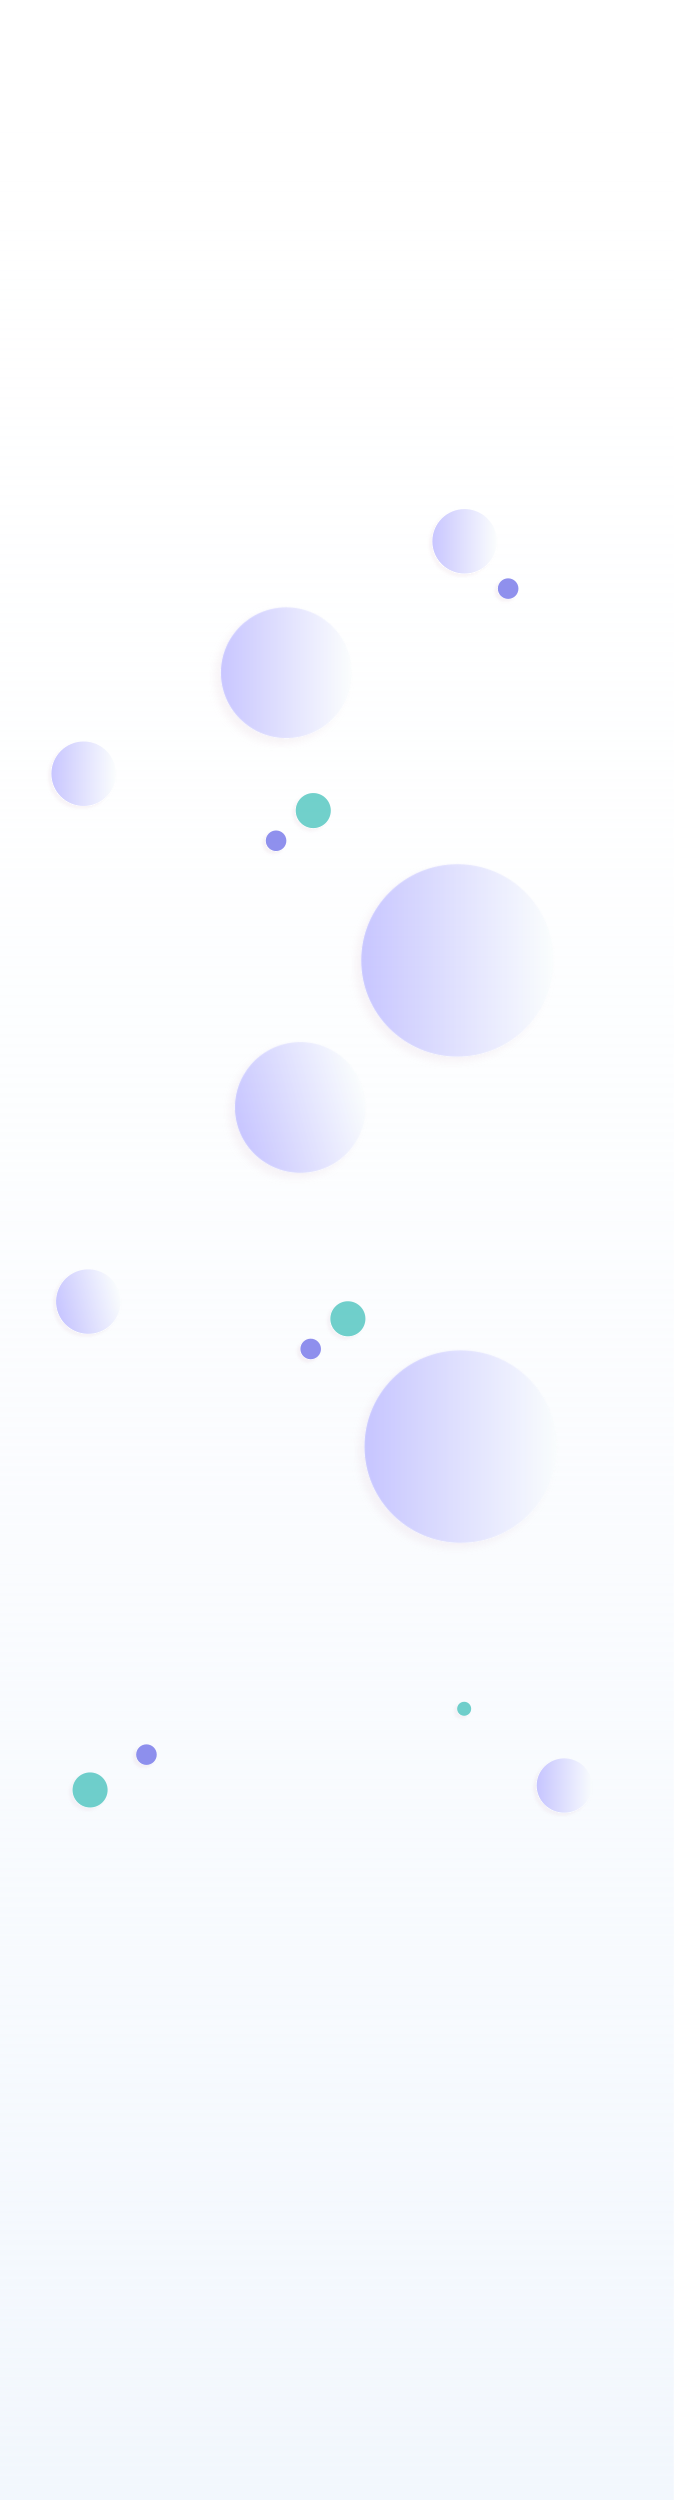
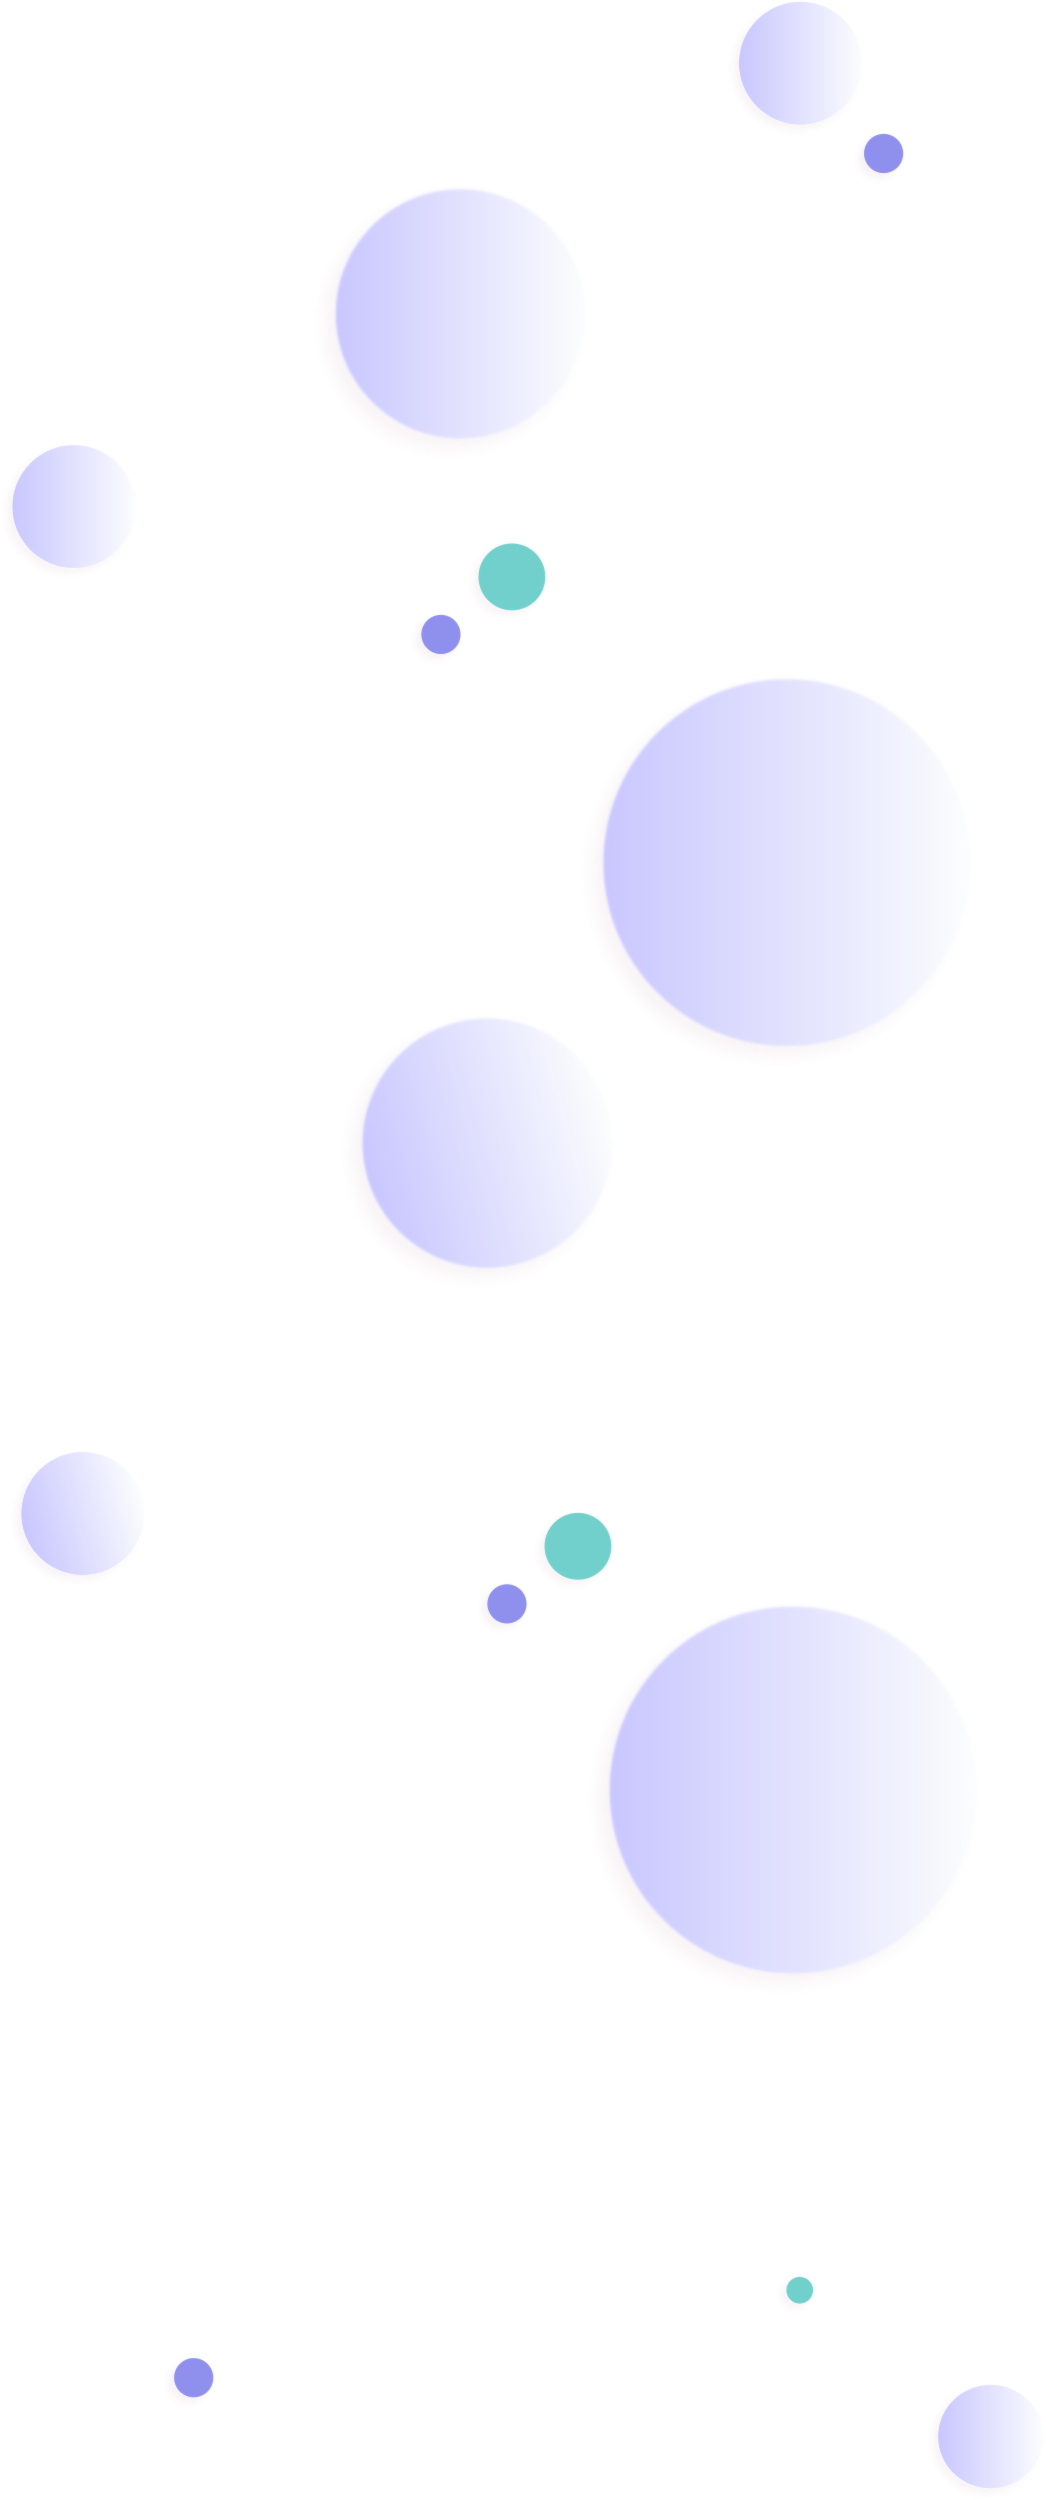
- <svg xmlns="http://www.w3.org/2000/svg" width="1440" height="5343" viewBox="0 0 1440 5343" fill="none">
-   <rect width="1440" height="5343" fill="url(#paint0_linear_11107_253678)" />
-   <g opacity="0.6" filter="url(#filter0_df_11107_253678)">
-     <circle cx="984.612" cy="3091.61" r="205.612" transform="rotate(-90 984.612 3091.61)" fill="url(#paint1_linear_11107_253678)" />
-   </g>
-   <g opacity="0.7" filter="url(#filter1_df_11107_253678)">
-     <ellipse cx="664" cy="2883" rx="22" ry="22" transform="rotate(-90 664 2883)" fill="#6061E5" />
+ <svg xmlns="http://www.w3.org/2000/svg" width="1171" height="2801" viewBox="0 0 1171 2801" fill="none">
+   <g opacity="0.7" filter="url(#filter0_df_11107_253678)">
+     <ellipse cx="217" cy="2664" rx="22" ry="22" transform="rotate(-90 217 2664)" fill="#6061E5" />
+   </g>
+   <g opacity="0.6" filter="url(#filter1_df_11107_253678)">
+     <ellipse cx="1110" cy="2730" rx="58" ry="59" transform="rotate(-90 1110 2730)" fill="url(#paint0_linear_11107_253678)" />
  </g>
  <g opacity="0.6" filter="url(#filter2_df_11107_253678)">
-     <circle cx="188.735" cy="2781.74" r="68.897" transform="rotate(-105.419 188.735 2781.74)" fill="url(#paint2_linear_11107_253678)" />
-   </g>
-   <g opacity="0.6" filter="url(#filter3_df_11107_253678)">
-     <ellipse cx="743.5" cy="2818.5" rx="37.5" ry="37.5" transform="rotate(-90 743.5 2818.5)" fill="#13B1A8" />
+     <circle cx="888.612" cy="2005.61" r="205.612" transform="rotate(-90 888.612 2005.61)" fill="url(#paint1_linear_11107_253678)" />
+   </g>
+   <g opacity="0.7" filter="url(#filter3_df_11107_253678)">
+     <ellipse cx="568" cy="1797" rx="22" ry="22" transform="rotate(-90 568 1797)" fill="#6061E5" />
  </g>
  <g opacity="0.6" filter="url(#filter4_df_11107_253678)">
-     <circle cx="611.834" cy="1437.71" r="139.715" transform="rotate(-90 611.834 1437.71)" fill="url(#paint3_linear_11107_253678)" />
+     <circle cx="92.736" cy="1695.74" r="68.897" transform="rotate(-105.419 92.7355 1695.74)" fill="url(#paint2_linear_11107_253678)" />
  </g>
  <g opacity="0.6" filter="url(#filter5_df_11107_253678)">
-     <circle cx="977.612" cy="2052.61" r="205.612" transform="rotate(-90 977.612 2052.61)" fill="url(#paint4_linear_11107_253678)" />
-   </g>
-   <g opacity="0.7" filter="url(#filter6_df_11107_253678)">
-     <ellipse cx="590" cy="1796.88" rx="22" ry="22" transform="rotate(-90 590 1796.88)" fill="#6061E5" />
-   </g>
-   <g opacity="0.7" filter="url(#filter7_df_11107_253678)">
-     <ellipse cx="1086" cy="1258" rx="22" ry="22" transform="rotate(-90 1086 1258)" fill="#6061E5" />
-   </g>
-   <g opacity="0.6" filter="url(#filter8_df_11107_253678)">
-     <circle cx="178.736" cy="1653.62" r="68.897" transform="rotate(-90 178.736 1653.62)" fill="url(#paint5_linear_11107_253678)" />
-   </g>
-   <g opacity="0.6" filter="url(#filter9_df_11107_253678)">
-     <circle cx="641.833" cy="2366.83" r="139.715" transform="rotate(-105.419 641.833 2366.83)" fill="url(#paint6_linear_11107_253678)" />
+     <ellipse cx="647.5" cy="1732.5" rx="37.5" ry="37.5" transform="rotate(-90 647.5 1732.5)" fill="#13B1A8" />
+   </g>
+   <g opacity="0.6" filter="url(#filter6_df_11107_253678)">
+     <circle cx="515.834" cy="351.715" r="139.715" transform="rotate(-90 515.834 351.715)" fill="url(#paint3_linear_11107_253678)" />
+   </g>
+   <g opacity="0.6" filter="url(#filter7_df_11107_253678)">
+     <circle cx="881.612" cy="966.612" r="205.612" transform="rotate(-90 881.612 966.612)" fill="url(#paint4_linear_11107_253678)" />
+   </g>
+   <g opacity="0.7" filter="url(#filter8_df_11107_253678)">
+     <ellipse cx="494" cy="710.882" rx="22" ry="22" transform="rotate(-90 494 710.882)" fill="#6061E5" />
+   </g>
+   <g opacity="0.7" filter="url(#filter9_df_11107_253678)">
+     <ellipse cx="990" cy="172" rx="22" ry="22" transform="rotate(-90 990 172)" fill="#6061E5" />
  </g>
  <g opacity="0.6" filter="url(#filter10_df_11107_253678)">
-     <ellipse cx="669.5" cy="1732.38" rx="37.5" ry="37.5" transform="rotate(-90 669.5 1732.38)" fill="#13B1A8" />
+     <circle cx="82.736" cy="567.617" r="68.897" transform="rotate(-90 82.736 567.617)" fill="url(#paint5_linear_11107_253678)" />
  </g>
  <g opacity="0.6" filter="url(#filter11_df_11107_253678)">
-     <circle cx="992.897" cy="1156.9" r="68.897" transform="rotate(-90 992.897 1156.9)" fill="url(#paint7_linear_11107_253678)" />
-   </g>
-   <g opacity="0.7" filter="url(#filter12_df_11107_253678)">
-     <ellipse cx="313" cy="3750" rx="22" ry="22" transform="rotate(-90 313 3750)" fill="#6061E5" />
+     <circle cx="545.833" cy="1280.83" r="139.715" transform="rotate(-105.419 545.833 1280.83)" fill="url(#paint6_linear_11107_253678)" />
+   </g>
+   <g opacity="0.6" filter="url(#filter12_df_11107_253678)">
+     <ellipse cx="573.5" cy="646.382" rx="37.5" ry="37.5" transform="rotate(-90 573.5 646.382)" fill="#13B1A8" />
  </g>
  <g opacity="0.6" filter="url(#filter13_df_11107_253678)">
-     <ellipse cx="192.5" cy="3825.5" rx="37.5" ry="37.5" transform="rotate(-90 192.5 3825.5)" fill="#13B1A8" />
+     <circle cx="896.897" cy="70.897" r="68.897" transform="rotate(-90 896.897 70.8971)" fill="url(#paint7_linear_11107_253678)" />
  </g>
  <g opacity="0.6" filter="url(#filter14_df_11107_253678)">
-     <ellipse cx="1206" cy="3816" rx="58" ry="59" transform="rotate(-90 1206 3816)" fill="url(#paint8_linear_11107_253678)" />
-   </g>
-   <g opacity="0.6" filter="url(#filter15_df_11107_253678)">
-     <ellipse cx="992" cy="3652" rx="15" ry="15" transform="rotate(-90 992 3652)" fill="#13B1A8" />
+     <ellipse cx="896" cy="2566" rx="15" ry="15" transform="rotate(-90 896 2566)" fill="#13B1A8" />
  </g>
  <defs>
-     <filter id="filter0_df_11107_253678" x="752" y="2882" width="442.223" height="441.223" filterUnits="userSpaceOnUse" color-interpolation-filters="sRGB">
-       <feFlood flood-opacity="0" result="BackgroundImageFix" />
-       <feColorMatrix in="SourceAlpha" type="matrix" values="0 0 0 0 0 0 0 0 0 0 0 0 0 0 0 0 0 0 127 0" result="hardAlpha" />
-       <feOffset dx="-12" dy="11" />
-       <feGaussianBlur stdDeviation="7.5" />
-       <feComposite in2="hardAlpha" operator="out" />
-       <feColorMatrix type="matrix" values="0 0 0 0 0.808 0 0 0 0 0.659 0 0 0 0 0.737 0 0 0 0.2 0" />
-       <feBlend mode="normal" in2="BackgroundImageFix" result="effect1_dropShadow_11107_253678" />
-       <feBlend mode="normal" in="SourceGraphic" in2="effect1_dropShadow_11107_253678" result="shape" />
-       <feGaussianBlur stdDeviation="2" result="effect2_foregroundBlur_11107_253678" />
-     </filter>
-     <filter id="filter1_df_11107_253678" x="628.686" y="2859.03" width="59.287" height="58.794" filterUnits="userSpaceOnUse" color-interpolation-filters="sRGB">
-       <feFlood flood-opacity="0" result="BackgroundImageFix" />
-       <feColorMatrix in="SourceAlpha" type="matrix" values="0 0 0 0 0 0 0 0 0 0 0 0 0 0 0 0 0 0 127 0" result="hardAlpha" />
-       <feOffset dx="-5.918" dy="5.424" />
-       <feGaussianBlur stdDeviation="3.698" />
-       <feComposite in2="hardAlpha" operator="out" />
-       <feColorMatrix type="matrix" values="0 0 0 0 0.808 0 0 0 0 0.659 0 0 0 0 0.737 0 0 0 0.2 0" />
-       <feBlend mode="normal" in2="BackgroundImageFix" result="effect1_dropShadow_11107_253678" />
-       <feBlend mode="normal" in="SourceGraphic" in2="effect1_dropShadow_11107_253678" result="shape" />
-       <feGaussianBlur stdDeviation="0.986" result="effect2_foregroundBlur_11107_253678" />
-     </filter>
-     <filter id="filter2_df_11107_253678" x="106.507" y="2710.85" width="153.116" height="152.623" filterUnits="userSpaceOnUse" color-interpolation-filters="sRGB">
-       <feFlood flood-opacity="0" result="BackgroundImageFix" />
-       <feColorMatrix in="SourceAlpha" type="matrix" values="0 0 0 0 0 0 0 0 0 0 0 0 0 0 0 0 0 0 127 0" result="hardAlpha" />
-       <feOffset dx="-5.918" dy="5.424" />
-       <feGaussianBlur stdDeviation="3.698" />
-       <feComposite in2="hardAlpha" operator="out" />
-       <feColorMatrix type="matrix" values="0 0 0 0 0.808 0 0 0 0 0.659 0 0 0 0 0.737 0 0 0 0.2 0" />
-       <feBlend mode="normal" in2="BackgroundImageFix" result="effect1_dropShadow_11107_253678" />
-       <feBlend mode="normal" in="SourceGraphic" in2="effect1_dropShadow_11107_253678" result="shape" />
-       <feGaussianBlur stdDeviation="0.986" result="effect2_foregroundBlur_11107_253678" />
-     </filter>
-     <filter id="filter3_df_11107_253678" x="692.686" y="2779.03" width="90.287" height="89.794" filterUnits="userSpaceOnUse" color-interpolation-filters="sRGB">
-       <feFlood flood-opacity="0" result="BackgroundImageFix" />
-       <feColorMatrix in="SourceAlpha" type="matrix" values="0 0 0 0 0 0 0 0 0 0 0 0 0 0 0 0 0 0 127 0" result="hardAlpha" />
-       <feOffset dx="-5.918" dy="5.424" />
-       <feGaussianBlur stdDeviation="3.698" />
-       <feComposite in2="hardAlpha" operator="out" />
-       <feColorMatrix type="matrix" values="0 0 0 0 0.808 0 0 0 0 0.659 0 0 0 0 0.737 0 0 0 0.2 0" />
-       <feBlend mode="normal" in2="BackgroundImageFix" result="effect1_dropShadow_11107_253678" />
-       <feBlend mode="normal" in="SourceGraphic" in2="effect1_dropShadow_11107_253678" result="shape" />
-       <feGaussianBlur stdDeviation="0.986" result="effect2_foregroundBlur_11107_253678" />
-     </filter>
-     <filter id="filter4_df_11107_253678" x="445.119" y="1294" width="310.43" height="309.43" filterUnits="userSpaceOnUse" color-interpolation-filters="sRGB">
-       <feFlood flood-opacity="0" result="BackgroundImageFix" />
-       <feColorMatrix in="SourceAlpha" type="matrix" values="0 0 0 0 0 0 0 0 0 0 0 0 0 0 0 0 0 0 127 0" result="hardAlpha" />
-       <feOffset dx="-12" dy="11" />
-       <feGaussianBlur stdDeviation="7.5" />
-       <feComposite in2="hardAlpha" operator="out" />
-       <feColorMatrix type="matrix" values="0 0 0 0 0.808 0 0 0 0 0.659 0 0 0 0 0.737 0 0 0 0.2 0" />
-       <feBlend mode="normal" in2="BackgroundImageFix" result="effect1_dropShadow_11107_253678" />
-       <feBlend mode="normal" in="SourceGraphic" in2="effect1_dropShadow_11107_253678" result="shape" />
-       <feGaussianBlur stdDeviation="2" result="effect2_foregroundBlur_11107_253678" />
-     </filter>
-     <filter id="filter5_df_11107_253678" x="745" y="1843" width="442.223" height="441.223" filterUnits="userSpaceOnUse" color-interpolation-filters="sRGB">
-       <feFlood flood-opacity="0" result="BackgroundImageFix" />
-       <feColorMatrix in="SourceAlpha" type="matrix" values="0 0 0 0 0 0 0 0 0 0 0 0 0 0 0 0 0 0 127 0" result="hardAlpha" />
-       <feOffset dx="-12" dy="11" />
-       <feGaussianBlur stdDeviation="7.5" />
-       <feComposite in2="hardAlpha" operator="out" />
-       <feColorMatrix type="matrix" values="0 0 0 0 0.808 0 0 0 0 0.659 0 0 0 0 0.737 0 0 0 0.2 0" />
-       <feBlend mode="normal" in2="BackgroundImageFix" result="effect1_dropShadow_11107_253678" />
-       <feBlend mode="normal" in="SourceGraphic" in2="effect1_dropShadow_11107_253678" result="shape" />
-       <feGaussianBlur stdDeviation="2" result="effect2_foregroundBlur_11107_253678" />
-     </filter>
-     <filter id="filter6_df_11107_253678" x="554.686" y="1772.91" width="59.287" height="58.794" filterUnits="userSpaceOnUse" color-interpolation-filters="sRGB">
-       <feFlood flood-opacity="0" result="BackgroundImageFix" />
-       <feColorMatrix in="SourceAlpha" type="matrix" values="0 0 0 0 0 0 0 0 0 0 0 0 0 0 0 0 0 0 127 0" result="hardAlpha" />
-       <feOffset dx="-5.918" dy="5.424" />
-       <feGaussianBlur stdDeviation="3.698" />
-       <feComposite in2="hardAlpha" operator="out" />
-       <feColorMatrix type="matrix" values="0 0 0 0 0.808 0 0 0 0 0.659 0 0 0 0 0.737 0 0 0 0.2 0" />
-       <feBlend mode="normal" in2="BackgroundImageFix" result="effect1_dropShadow_11107_253678" />
-       <feBlend mode="normal" in="SourceGraphic" in2="effect1_dropShadow_11107_253678" result="shape" />
-       <feGaussianBlur stdDeviation="0.986" result="effect2_foregroundBlur_11107_253678" />
-     </filter>
-     <filter id="filter7_df_11107_253678" x="1050.69" y="1234.03" width="59.287" height="58.794" filterUnits="userSpaceOnUse" color-interpolation-filters="sRGB">
-       <feFlood flood-opacity="0" result="BackgroundImageFix" />
-       <feColorMatrix in="SourceAlpha" type="matrix" values="0 0 0 0 0 0 0 0 0 0 0 0 0 0 0 0 0 0 127 0" result="hardAlpha" />
-       <feOffset dx="-5.918" dy="5.424" />
-       <feGaussianBlur stdDeviation="3.698" />
-       <feComposite in2="hardAlpha" operator="out" />
-       <feColorMatrix type="matrix" values="0 0 0 0 0.808 0 0 0 0 0.659 0 0 0 0 0.737 0 0 0 0.2 0" />
-       <feBlend mode="normal" in2="BackgroundImageFix" result="effect1_dropShadow_11107_253678" />
-       <feBlend mode="normal" in="SourceGraphic" in2="effect1_dropShadow_11107_253678" result="shape" />
-       <feGaussianBlur stdDeviation="0.986" result="effect2_foregroundBlur_11107_253678" />
-     </filter>
-     <filter id="filter8_df_11107_253678" x="96.525" y="1582.75" width="153.081" height="152.588" filterUnits="userSpaceOnUse" color-interpolation-filters="sRGB">
-       <feFlood flood-opacity="0" result="BackgroundImageFix" />
-       <feColorMatrix in="SourceAlpha" type="matrix" values="0 0 0 0 0 0 0 0 0 0 0 0 0 0 0 0 0 0 127 0" result="hardAlpha" />
-       <feOffset dx="-5.918" dy="5.424" />
-       <feGaussianBlur stdDeviation="3.698" />
-       <feComposite in2="hardAlpha" operator="out" />
-       <feColorMatrix type="matrix" values="0 0 0 0 0.808 0 0 0 0 0.659 0 0 0 0 0.737 0 0 0 0.2 0" />
-       <feBlend mode="normal" in2="BackgroundImageFix" result="effect1_dropShadow_11107_253678" />
-       <feBlend mode="normal" in="SourceGraphic" in2="effect1_dropShadow_11107_253678" result="shape" />
-       <feGaussianBlur stdDeviation="0.986" result="effect2_foregroundBlur_11107_253678" />
-     </filter>
-     <filter id="filter9_df_11107_253678" x="475.083" y="2223.08" width="310.5" height="309.5" filterUnits="userSpaceOnUse" color-interpolation-filters="sRGB">
-       <feFlood flood-opacity="0" result="BackgroundImageFix" />
-       <feColorMatrix in="SourceAlpha" type="matrix" values="0 0 0 0 0 0 0 0 0 0 0 0 0 0 0 0 0 0 127 0" result="hardAlpha" />
-       <feOffset dx="-12" dy="11" />
-       <feGaussianBlur stdDeviation="7.5" />
-       <feComposite in2="hardAlpha" operator="out" />
-       <feColorMatrix type="matrix" values="0 0 0 0 0.808 0 0 0 0 0.659 0 0 0 0 0.737 0 0 0 0.2 0" />
-       <feBlend mode="normal" in2="BackgroundImageFix" result="effect1_dropShadow_11107_253678" />
-       <feBlend mode="normal" in="SourceGraphic" in2="effect1_dropShadow_11107_253678" result="shape" />
-       <feGaussianBlur stdDeviation="2" result="effect2_foregroundBlur_11107_253678" />
-     </filter>
-     <filter id="filter10_df_11107_253678" x="618.686" y="1692.91" width="90.287" height="89.794" filterUnits="userSpaceOnUse" color-interpolation-filters="sRGB">
-       <feFlood flood-opacity="0" result="BackgroundImageFix" />
-       <feColorMatrix in="SourceAlpha" type="matrix" values="0 0 0 0 0 0 0 0 0 0 0 0 0 0 0 0 0 0 127 0" result="hardAlpha" />
-       <feOffset dx="-5.918" dy="5.424" />
-       <feGaussianBlur stdDeviation="3.698" />
-       <feComposite in2="hardAlpha" operator="out" />
-       <feColorMatrix type="matrix" values="0 0 0 0 0.808 0 0 0 0 0.659 0 0 0 0 0.737 0 0 0 0.2 0" />
-       <feBlend mode="normal" in2="BackgroundImageFix" result="effect1_dropShadow_11107_253678" />
-       <feBlend mode="normal" in="SourceGraphic" in2="effect1_dropShadow_11107_253678" result="shape" />
-       <feGaussianBlur stdDeviation="0.986" result="effect2_foregroundBlur_11107_253678" />
-     </filter>
-     <filter id="filter11_df_11107_253678" x="910.686" y="1086.03" width="153.081" height="152.588" filterUnits="userSpaceOnUse" color-interpolation-filters="sRGB">
-       <feFlood flood-opacity="0" result="BackgroundImageFix" />
-       <feColorMatrix in="SourceAlpha" type="matrix" values="0 0 0 0 0 0 0 0 0 0 0 0 0 0 0 0 0 0 127 0" result="hardAlpha" />
-       <feOffset dx="-5.918" dy="5.424" />
-       <feGaussianBlur stdDeviation="3.698" />
-       <feComposite in2="hardAlpha" operator="out" />
-       <feColorMatrix type="matrix" values="0 0 0 0 0.808 0 0 0 0 0.659 0 0 0 0 0.737 0 0 0 0.2 0" />
-       <feBlend mode="normal" in2="BackgroundImageFix" result="effect1_dropShadow_11107_253678" />
-       <feBlend mode="normal" in="SourceGraphic" in2="effect1_dropShadow_11107_253678" result="shape" />
-       <feGaussianBlur stdDeviation="0.986" result="effect2_foregroundBlur_11107_253678" />
-     </filter>
-     <filter id="filter12_df_11107_253678" x="277.686" y="3726.03" width="59.287" height="58.794" filterUnits="userSpaceOnUse" color-interpolation-filters="sRGB">
-       <feFlood flood-opacity="0" result="BackgroundImageFix" />
-       <feColorMatrix in="SourceAlpha" type="matrix" values="0 0 0 0 0 0 0 0 0 0 0 0 0 0 0 0 0 0 127 0" result="hardAlpha" />
-       <feOffset dx="-5.918" dy="5.424" />
-       <feGaussianBlur stdDeviation="3.698" />
-       <feComposite in2="hardAlpha" operator="out" />
-       <feColorMatrix type="matrix" values="0 0 0 0 0.808 0 0 0 0 0.659 0 0 0 0 0.737 0 0 0 0.2 0" />
-       <feBlend mode="normal" in2="BackgroundImageFix" result="effect1_dropShadow_11107_253678" />
-       <feBlend mode="normal" in="SourceGraphic" in2="effect1_dropShadow_11107_253678" result="shape" />
-       <feGaussianBlur stdDeviation="0.986" result="effect2_foregroundBlur_11107_253678" />
-     </filter>
-     <filter id="filter13_df_11107_253678" x="141.686" y="3786.03" width="90.287" height="89.794" filterUnits="userSpaceOnUse" color-interpolation-filters="sRGB">
-       <feFlood flood-opacity="0" result="BackgroundImageFix" />
-       <feColorMatrix in="SourceAlpha" type="matrix" values="0 0 0 0 0 0 0 0 0 0 0 0 0 0 0 0 0 0 127 0" result="hardAlpha" />
-       <feOffset dx="-5.918" dy="5.424" />
-       <feGaussianBlur stdDeviation="3.698" />
-       <feComposite in2="hardAlpha" operator="out" />
-       <feColorMatrix type="matrix" values="0 0 0 0 0.808 0 0 0 0 0.659 0 0 0 0 0.737 0 0 0 0.2 0" />
-       <feBlend mode="normal" in2="BackgroundImageFix" result="effect1_dropShadow_11107_253678" />
-       <feBlend mode="normal" in="SourceGraphic" in2="effect1_dropShadow_11107_253678" result="shape" />
-       <feGaussianBlur stdDeviation="0.986" result="effect2_foregroundBlur_11107_253678" />
-     </filter>
-     <filter id="filter14_df_11107_253678" x="1133.69" y="3756.03" width="133.287" height="130.794" filterUnits="userSpaceOnUse" color-interpolation-filters="sRGB">
-       <feFlood flood-opacity="0" result="BackgroundImageFix" />
-       <feColorMatrix in="SourceAlpha" type="matrix" values="0 0 0 0 0 0 0 0 0 0 0 0 0 0 0 0 0 0 127 0" result="hardAlpha" />
-       <feOffset dx="-5.918" dy="5.424" />
-       <feGaussianBlur stdDeviation="3.698" />
-       <feComposite in2="hardAlpha" operator="out" />
-       <feColorMatrix type="matrix" values="0 0 0 0 0.808 0 0 0 0 0.659 0 0 0 0 0.737 0 0 0 0.2 0" />
-       <feBlend mode="normal" in2="BackgroundImageFix" result="effect1_dropShadow_11107_253678" />
-       <feBlend mode="normal" in="SourceGraphic" in2="effect1_dropShadow_11107_253678" result="shape" />
-       <feGaussianBlur stdDeviation="0.986" result="effect2_foregroundBlur_11107_253678" />
-     </filter>
-     <filter id="filter15_df_11107_253678" x="963.686" y="3635.03" width="45.287" height="44.794" filterUnits="userSpaceOnUse" color-interpolation-filters="sRGB">
-       <feFlood flood-opacity="0" result="BackgroundImageFix" />
-       <feColorMatrix in="SourceAlpha" type="matrix" values="0 0 0 0 0 0 0 0 0 0 0 0 0 0 0 0 0 0 127 0" result="hardAlpha" />
-       <feOffset dx="-5.918" dy="5.424" />
-       <feGaussianBlur stdDeviation="3.698" />
-       <feComposite in2="hardAlpha" operator="out" />
-       <feColorMatrix type="matrix" values="0 0 0 0 0.808 0 0 0 0 0.659 0 0 0 0 0.737 0 0 0 0.2 0" />
-       <feBlend mode="normal" in2="BackgroundImageFix" result="effect1_dropShadow_11107_253678" />
-       <feBlend mode="normal" in="SourceGraphic" in2="effect1_dropShadow_11107_253678" result="shape" />
-       <feGaussianBlur stdDeviation="0.986" result="effect2_foregroundBlur_11107_253678" />
-     </filter>
-     <linearGradient id="paint0_linear_11107_253678" x1="720" y1="0" x2="720" y2="5343" gradientUnits="userSpaceOnUse">
-       <stop stop-color="white" stop-opacity="0" />
-       <stop offset="1" stop-color="#F2F7FD" />
-     </linearGradient>
-     <linearGradient id="paint1_linear_11107_253678" x1="984.612" y1="2886" x2="984.612" y2="3297.22" gradientUnits="userSpaceOnUse">
-       <stop stop-color="#A4A0FF" />
-       <stop offset="1" stop-color="#F8FCFC" />
-     </linearGradient>
-     <linearGradient id="paint2_linear_11107_253678" x1="188.735" y1="2712.84" x2="188.735" y2="2850.63" gradientUnits="userSpaceOnUse">
-       <stop stop-color="#A4A0FF" />
-       <stop offset="1" stop-color="#F8FCFC" />
-     </linearGradient>
-     <linearGradient id="paint3_linear_11107_253678" x1="611.834" y1="1298" x2="611.834" y2="1577.43" gradientUnits="userSpaceOnUse">
-       <stop stop-color="#A4A0FF" />
-       <stop offset="1" stop-color="#F8FCFC" />
-     </linearGradient>
-     <linearGradient id="paint4_linear_11107_253678" x1="977.612" y1="1847" x2="977.612" y2="2258.22" gradientUnits="userSpaceOnUse">
-       <stop stop-color="#A4A0FF" />
-       <stop offset="1" stop-color="#F8FCFC" />
-     </linearGradient>
-     <linearGradient id="paint5_linear_11107_253678" x1="178.736" y1="1584.72" x2="178.736" y2="1722.51" gradientUnits="userSpaceOnUse">
-       <stop stop-color="#A4A0FF" />
-       <stop offset="1" stop-color="#F8FCFC" />
-     </linearGradient>
-     <linearGradient id="paint6_linear_11107_253678" x1="641.833" y1="2227.12" x2="641.833" y2="2506.55" gradientUnits="userSpaceOnUse">
-       <stop stop-color="#A4A0FF" />
-       <stop offset="1" stop-color="#F8FCFC" />
-     </linearGradient>
-     <linearGradient id="paint7_linear_11107_253678" x1="992.897" y1="1088" x2="992.897" y2="1225.79" gradientUnits="userSpaceOnUse">
-       <stop stop-color="#A4A0FF" />
-       <stop offset="1" stop-color="#F8FCFC" />
-     </linearGradient>
-     <linearGradient id="paint8_linear_11107_253678" x1="1206" y1="3757" x2="1206" y2="3875" gradientUnits="userSpaceOnUse">
+     <filter id="filter0_df_11107_253678" x="181.686" y="2640.03" width="59.287" height="58.794" filterUnits="userSpaceOnUse" color-interpolation-filters="sRGB">
+       <feFlood flood-opacity="0" result="BackgroundImageFix" />
+       <feColorMatrix in="SourceAlpha" type="matrix" values="0 0 0 0 0 0 0 0 0 0 0 0 0 0 0 0 0 0 127 0" result="hardAlpha" />
+       <feOffset dx="-5.918" dy="5.424" />
+       <feGaussianBlur stdDeviation="3.698" />
+       <feComposite in2="hardAlpha" operator="out" />
+       <feColorMatrix type="matrix" values="0 0 0 0 0.808 0 0 0 0 0.659 0 0 0 0 0.737 0 0 0 0.2 0" />
+       <feBlend mode="normal" in2="BackgroundImageFix" result="effect1_dropShadow_11107_253678" />
+       <feBlend mode="normal" in="SourceGraphic" in2="effect1_dropShadow_11107_253678" result="shape" />
+       <feGaussianBlur stdDeviation="0.986" result="effect2_foregroundBlur_11107_253678" />
+     </filter>
+     <filter id="filter1_df_11107_253678" x="1037.69" y="2670.03" width="133.287" height="130.794" filterUnits="userSpaceOnUse" color-interpolation-filters="sRGB">
+       <feFlood flood-opacity="0" result="BackgroundImageFix" />
+       <feColorMatrix in="SourceAlpha" type="matrix" values="0 0 0 0 0 0 0 0 0 0 0 0 0 0 0 0 0 0 127 0" result="hardAlpha" />
+       <feOffset dx="-5.918" dy="5.424" />
+       <feGaussianBlur stdDeviation="3.698" />
+       <feComposite in2="hardAlpha" operator="out" />
+       <feColorMatrix type="matrix" values="0 0 0 0 0.808 0 0 0 0 0.659 0 0 0 0 0.737 0 0 0 0.2 0" />
+       <feBlend mode="normal" in2="BackgroundImageFix" result="effect1_dropShadow_11107_253678" />
+       <feBlend mode="normal" in="SourceGraphic" in2="effect1_dropShadow_11107_253678" result="shape" />
+       <feGaussianBlur stdDeviation="0.986" result="effect2_foregroundBlur_11107_253678" />
+     </filter>
+     <filter id="filter2_df_11107_253678" x="656" y="1796" width="442.223" height="441.223" filterUnits="userSpaceOnUse" color-interpolation-filters="sRGB">
+       <feFlood flood-opacity="0" result="BackgroundImageFix" />
+       <feColorMatrix in="SourceAlpha" type="matrix" values="0 0 0 0 0 0 0 0 0 0 0 0 0 0 0 0 0 0 127 0" result="hardAlpha" />
+       <feOffset dx="-12" dy="11" />
+       <feGaussianBlur stdDeviation="7.5" />
+       <feComposite in2="hardAlpha" operator="out" />
+       <feColorMatrix type="matrix" values="0 0 0 0 0.808 0 0 0 0 0.659 0 0 0 0 0.737 0 0 0 0.2 0" />
+       <feBlend mode="normal" in2="BackgroundImageFix" result="effect1_dropShadow_11107_253678" />
+       <feBlend mode="normal" in="SourceGraphic" in2="effect1_dropShadow_11107_253678" result="shape" />
+       <feGaussianBlur stdDeviation="2" result="effect2_foregroundBlur_11107_253678" />
+     </filter>
+     <filter id="filter3_df_11107_253678" x="532.686" y="1773.03" width="59.287" height="58.794" filterUnits="userSpaceOnUse" color-interpolation-filters="sRGB">
+       <feFlood flood-opacity="0" result="BackgroundImageFix" />
+       <feColorMatrix in="SourceAlpha" type="matrix" values="0 0 0 0 0 0 0 0 0 0 0 0 0 0 0 0 0 0 127 0" result="hardAlpha" />
+       <feOffset dx="-5.918" dy="5.424" />
+       <feGaussianBlur stdDeviation="3.698" />
+       <feComposite in2="hardAlpha" operator="out" />
+       <feColorMatrix type="matrix" values="0 0 0 0 0.808 0 0 0 0 0.659 0 0 0 0 0.737 0 0 0 0.2 0" />
+       <feBlend mode="normal" in2="BackgroundImageFix" result="effect1_dropShadow_11107_253678" />
+       <feBlend mode="normal" in="SourceGraphic" in2="effect1_dropShadow_11107_253678" result="shape" />
+       <feGaussianBlur stdDeviation="0.986" result="effect2_foregroundBlur_11107_253678" />
+     </filter>
+     <filter id="filter4_df_11107_253678" x="10.507" y="1624.85" width="153.116" height="152.623" filterUnits="userSpaceOnUse" color-interpolation-filters="sRGB">
+       <feFlood flood-opacity="0" result="BackgroundImageFix" />
+       <feColorMatrix in="SourceAlpha" type="matrix" values="0 0 0 0 0 0 0 0 0 0 0 0 0 0 0 0 0 0 127 0" result="hardAlpha" />
+       <feOffset dx="-5.918" dy="5.424" />
+       <feGaussianBlur stdDeviation="3.698" />
+       <feComposite in2="hardAlpha" operator="out" />
+       <feColorMatrix type="matrix" values="0 0 0 0 0.808 0 0 0 0 0.659 0 0 0 0 0.737 0 0 0 0.2 0" />
+       <feBlend mode="normal" in2="BackgroundImageFix" result="effect1_dropShadow_11107_253678" />
+       <feBlend mode="normal" in="SourceGraphic" in2="effect1_dropShadow_11107_253678" result="shape" />
+       <feGaussianBlur stdDeviation="0.986" result="effect2_foregroundBlur_11107_253678" />
+     </filter>
+     <filter id="filter5_df_11107_253678" x="596.686" y="1693.03" width="90.287" height="89.794" filterUnits="userSpaceOnUse" color-interpolation-filters="sRGB">
+       <feFlood flood-opacity="0" result="BackgroundImageFix" />
+       <feColorMatrix in="SourceAlpha" type="matrix" values="0 0 0 0 0 0 0 0 0 0 0 0 0 0 0 0 0 0 127 0" result="hardAlpha" />
+       <feOffset dx="-5.918" dy="5.424" />
+       <feGaussianBlur stdDeviation="3.698" />
+       <feComposite in2="hardAlpha" operator="out" />
+       <feColorMatrix type="matrix" values="0 0 0 0 0.808 0 0 0 0 0.659 0 0 0 0 0.737 0 0 0 0.2 0" />
+       <feBlend mode="normal" in2="BackgroundImageFix" result="effect1_dropShadow_11107_253678" />
+       <feBlend mode="normal" in="SourceGraphic" in2="effect1_dropShadow_11107_253678" result="shape" />
+       <feGaussianBlur stdDeviation="0.986" result="effect2_foregroundBlur_11107_253678" />
+     </filter>
+     <filter id="filter6_df_11107_253678" x="349.119" y="208" width="310.43" height="309.43" filterUnits="userSpaceOnUse" color-interpolation-filters="sRGB">
+       <feFlood flood-opacity="0" result="BackgroundImageFix" />
+       <feColorMatrix in="SourceAlpha" type="matrix" values="0 0 0 0 0 0 0 0 0 0 0 0 0 0 0 0 0 0 127 0" result="hardAlpha" />
+       <feOffset dx="-12" dy="11" />
+       <feGaussianBlur stdDeviation="7.5" />
+       <feComposite in2="hardAlpha" operator="out" />
+       <feColorMatrix type="matrix" values="0 0 0 0 0.808 0 0 0 0 0.659 0 0 0 0 0.737 0 0 0 0.2 0" />
+       <feBlend mode="normal" in2="BackgroundImageFix" result="effect1_dropShadow_11107_253678" />
+       <feBlend mode="normal" in="SourceGraphic" in2="effect1_dropShadow_11107_253678" result="shape" />
+       <feGaussianBlur stdDeviation="2" result="effect2_foregroundBlur_11107_253678" />
+     </filter>
+     <filter id="filter7_df_11107_253678" x="649" y="757" width="442.223" height="441.223" filterUnits="userSpaceOnUse" color-interpolation-filters="sRGB">
+       <feFlood flood-opacity="0" result="BackgroundImageFix" />
+       <feColorMatrix in="SourceAlpha" type="matrix" values="0 0 0 0 0 0 0 0 0 0 0 0 0 0 0 0 0 0 127 0" result="hardAlpha" />
+       <feOffset dx="-12" dy="11" />
+       <feGaussianBlur stdDeviation="7.5" />
+       <feComposite in2="hardAlpha" operator="out" />
+       <feColorMatrix type="matrix" values="0 0 0 0 0.808 0 0 0 0 0.659 0 0 0 0 0.737 0 0 0 0.2 0" />
+       <feBlend mode="normal" in2="BackgroundImageFix" result="effect1_dropShadow_11107_253678" />
+       <feBlend mode="normal" in="SourceGraphic" in2="effect1_dropShadow_11107_253678" result="shape" />
+       <feGaussianBlur stdDeviation="2" result="effect2_foregroundBlur_11107_253678" />
+     </filter>
+     <filter id="filter8_df_11107_253678" x="458.686" y="686.909" width="59.287" height="58.794" filterUnits="userSpaceOnUse" color-interpolation-filters="sRGB">
+       <feFlood flood-opacity="0" result="BackgroundImageFix" />
+       <feColorMatrix in="SourceAlpha" type="matrix" values="0 0 0 0 0 0 0 0 0 0 0 0 0 0 0 0 0 0 127 0" result="hardAlpha" />
+       <feOffset dx="-5.918" dy="5.424" />
+       <feGaussianBlur stdDeviation="3.698" />
+       <feComposite in2="hardAlpha" operator="out" />
+       <feColorMatrix type="matrix" values="0 0 0 0 0.808 0 0 0 0 0.659 0 0 0 0 0.737 0 0 0 0.2 0" />
+       <feBlend mode="normal" in2="BackgroundImageFix" result="effect1_dropShadow_11107_253678" />
+       <feBlend mode="normal" in="SourceGraphic" in2="effect1_dropShadow_11107_253678" result="shape" />
+       <feGaussianBlur stdDeviation="0.986" result="effect2_foregroundBlur_11107_253678" />
+     </filter>
+     <filter id="filter9_df_11107_253678" x="954.686" y="148.027" width="59.287" height="58.794" filterUnits="userSpaceOnUse" color-interpolation-filters="sRGB">
+       <feFlood flood-opacity="0" result="BackgroundImageFix" />
+       <feColorMatrix in="SourceAlpha" type="matrix" values="0 0 0 0 0 0 0 0 0 0 0 0 0 0 0 0 0 0 127 0" result="hardAlpha" />
+       <feOffset dx="-5.918" dy="5.424" />
+       <feGaussianBlur stdDeviation="3.698" />
+       <feComposite in2="hardAlpha" operator="out" />
+       <feColorMatrix type="matrix" values="0 0 0 0 0.808 0 0 0 0 0.659 0 0 0 0 0.737 0 0 0 0.2 0" />
+       <feBlend mode="normal" in2="BackgroundImageFix" result="effect1_dropShadow_11107_253678" />
+       <feBlend mode="normal" in="SourceGraphic" in2="effect1_dropShadow_11107_253678" result="shape" />
+       <feGaussianBlur stdDeviation="0.986" result="effect2_foregroundBlur_11107_253678" />
+     </filter>
+     <filter id="filter10_df_11107_253678" x="0.524" y="496.748" width="153.081" height="152.588" filterUnits="userSpaceOnUse" color-interpolation-filters="sRGB">
+       <feFlood flood-opacity="0" result="BackgroundImageFix" />
+       <feColorMatrix in="SourceAlpha" type="matrix" values="0 0 0 0 0 0 0 0 0 0 0 0 0 0 0 0 0 0 127 0" result="hardAlpha" />
+       <feOffset dx="-5.918" dy="5.424" />
+       <feGaussianBlur stdDeviation="3.698" />
+       <feComposite in2="hardAlpha" operator="out" />
+       <feColorMatrix type="matrix" values="0 0 0 0 0.808 0 0 0 0 0.659 0 0 0 0 0.737 0 0 0 0.2 0" />
+       <feBlend mode="normal" in2="BackgroundImageFix" result="effect1_dropShadow_11107_253678" />
+       <feBlend mode="normal" in="SourceGraphic" in2="effect1_dropShadow_11107_253678" result="shape" />
+       <feGaussianBlur stdDeviation="0.986" result="effect2_foregroundBlur_11107_253678" />
+     </filter>
+     <filter id="filter11_df_11107_253678" x="379.083" y="1137.08" width="310.5" height="309.5" filterUnits="userSpaceOnUse" color-interpolation-filters="sRGB">
+       <feFlood flood-opacity="0" result="BackgroundImageFix" />
+       <feColorMatrix in="SourceAlpha" type="matrix" values="0 0 0 0 0 0 0 0 0 0 0 0 0 0 0 0 0 0 127 0" result="hardAlpha" />
+       <feOffset dx="-12" dy="11" />
+       <feGaussianBlur stdDeviation="7.5" />
+       <feComposite in2="hardAlpha" operator="out" />
+       <feColorMatrix type="matrix" values="0 0 0 0 0.808 0 0 0 0 0.659 0 0 0 0 0.737 0 0 0 0.2 0" />
+       <feBlend mode="normal" in2="BackgroundImageFix" result="effect1_dropShadow_11107_253678" />
+       <feBlend mode="normal" in="SourceGraphic" in2="effect1_dropShadow_11107_253678" result="shape" />
+       <feGaussianBlur stdDeviation="2" result="effect2_foregroundBlur_11107_253678" />
+     </filter>
+     <filter id="filter12_df_11107_253678" x="522.686" y="606.909" width="90.287" height="89.794" filterUnits="userSpaceOnUse" color-interpolation-filters="sRGB">
+       <feFlood flood-opacity="0" result="BackgroundImageFix" />
+       <feColorMatrix in="SourceAlpha" type="matrix" values="0 0 0 0 0 0 0 0 0 0 0 0 0 0 0 0 0 0 127 0" result="hardAlpha" />
+       <feOffset dx="-5.918" dy="5.424" />
+       <feGaussianBlur stdDeviation="3.698" />
+       <feComposite in2="hardAlpha" operator="out" />
+       <feColorMatrix type="matrix" values="0 0 0 0 0.808 0 0 0 0 0.659 0 0 0 0 0.737 0 0 0 0.2 0" />
+       <feBlend mode="normal" in2="BackgroundImageFix" result="effect1_dropShadow_11107_253678" />
+       <feBlend mode="normal" in="SourceGraphic" in2="effect1_dropShadow_11107_253678" result="shape" />
+       <feGaussianBlur stdDeviation="0.986" result="effect2_foregroundBlur_11107_253678" />
+     </filter>
+     <filter id="filter13_df_11107_253678" x="814.686" y="0.027" width="153.081" height="152.588" filterUnits="userSpaceOnUse" color-interpolation-filters="sRGB">
+       <feFlood flood-opacity="0" result="BackgroundImageFix" />
+       <feColorMatrix in="SourceAlpha" type="matrix" values="0 0 0 0 0 0 0 0 0 0 0 0 0 0 0 0 0 0 127 0" result="hardAlpha" />
+       <feOffset dx="-5.918" dy="5.424" />
+       <feGaussianBlur stdDeviation="3.698" />
+       <feComposite in2="hardAlpha" operator="out" />
+       <feColorMatrix type="matrix" values="0 0 0 0 0.808 0 0 0 0 0.659 0 0 0 0 0.737 0 0 0 0.2 0" />
+       <feBlend mode="normal" in2="BackgroundImageFix" result="effect1_dropShadow_11107_253678" />
+       <feBlend mode="normal" in="SourceGraphic" in2="effect1_dropShadow_11107_253678" result="shape" />
+       <feGaussianBlur stdDeviation="0.986" result="effect2_foregroundBlur_11107_253678" />
+     </filter>
+     <filter id="filter14_df_11107_253678" x="867.686" y="2549.03" width="45.287" height="44.794" filterUnits="userSpaceOnUse" color-interpolation-filters="sRGB">
+       <feFlood flood-opacity="0" result="BackgroundImageFix" />
+       <feColorMatrix in="SourceAlpha" type="matrix" values="0 0 0 0 0 0 0 0 0 0 0 0 0 0 0 0 0 0 127 0" result="hardAlpha" />
+       <feOffset dx="-5.918" dy="5.424" />
+       <feGaussianBlur stdDeviation="3.698" />
+       <feComposite in2="hardAlpha" operator="out" />
+       <feColorMatrix type="matrix" values="0 0 0 0 0.808 0 0 0 0 0.659 0 0 0 0 0.737 0 0 0 0.2 0" />
+       <feBlend mode="normal" in2="BackgroundImageFix" result="effect1_dropShadow_11107_253678" />
+       <feBlend mode="normal" in="SourceGraphic" in2="effect1_dropShadow_11107_253678" result="shape" />
+       <feGaussianBlur stdDeviation="0.986" result="effect2_foregroundBlur_11107_253678" />
+     </filter>
+     <linearGradient id="paint0_linear_11107_253678" x1="1110" y1="2671" x2="1110" y2="2789" gradientUnits="userSpaceOnUse">
+       <stop stop-color="#A4A0FF" />
+       <stop offset="1" stop-color="#F8FCFC" />
+     </linearGradient>
+     <linearGradient id="paint1_linear_11107_253678" x1="888.612" y1="1800" x2="888.612" y2="2211.22" gradientUnits="userSpaceOnUse">
+       <stop stop-color="#A4A0FF" />
+       <stop offset="1" stop-color="#F8FCFC" />
+     </linearGradient>
+     <linearGradient id="paint2_linear_11107_253678" x1="92.736" y1="1626.84" x2="92.736" y2="1764.63" gradientUnits="userSpaceOnUse">
+       <stop stop-color="#A4A0FF" />
+       <stop offset="1" stop-color="#F8FCFC" />
+     </linearGradient>
+     <linearGradient id="paint3_linear_11107_253678" x1="515.834" y1="212" x2="515.834" y2="491.43" gradientUnits="userSpaceOnUse">
+       <stop stop-color="#A4A0FF" />
+       <stop offset="1" stop-color="#F8FCFC" />
+     </linearGradient>
+     <linearGradient id="paint4_linear_11107_253678" x1="881.612" y1="761" x2="881.612" y2="1172.22" gradientUnits="userSpaceOnUse">
+       <stop stop-color="#A4A0FF" />
+       <stop offset="1" stop-color="#F8FCFC" />
+     </linearGradient>
+     <linearGradient id="paint5_linear_11107_253678" x1="82.736" y1="498.72" x2="82.736" y2="636.514" gradientUnits="userSpaceOnUse">
+       <stop stop-color="#A4A0FF" />
+       <stop offset="1" stop-color="#F8FCFC" />
+     </linearGradient>
+     <linearGradient id="paint6_linear_11107_253678" x1="545.833" y1="1141.12" x2="545.833" y2="1420.55" gradientUnits="userSpaceOnUse">
+       <stop stop-color="#A4A0FF" />
+       <stop offset="1" stop-color="#F8FCFC" />
+     </linearGradient>
+     <linearGradient id="paint7_linear_11107_253678" x1="896.897" y1="2" x2="896.897" y2="139.794" gradientUnits="userSpaceOnUse">
      <stop stop-color="#A4A0FF" />
      <stop offset="1" stop-color="#F8FCFC" />
    </linearGradient>
  </defs>
</svg>
